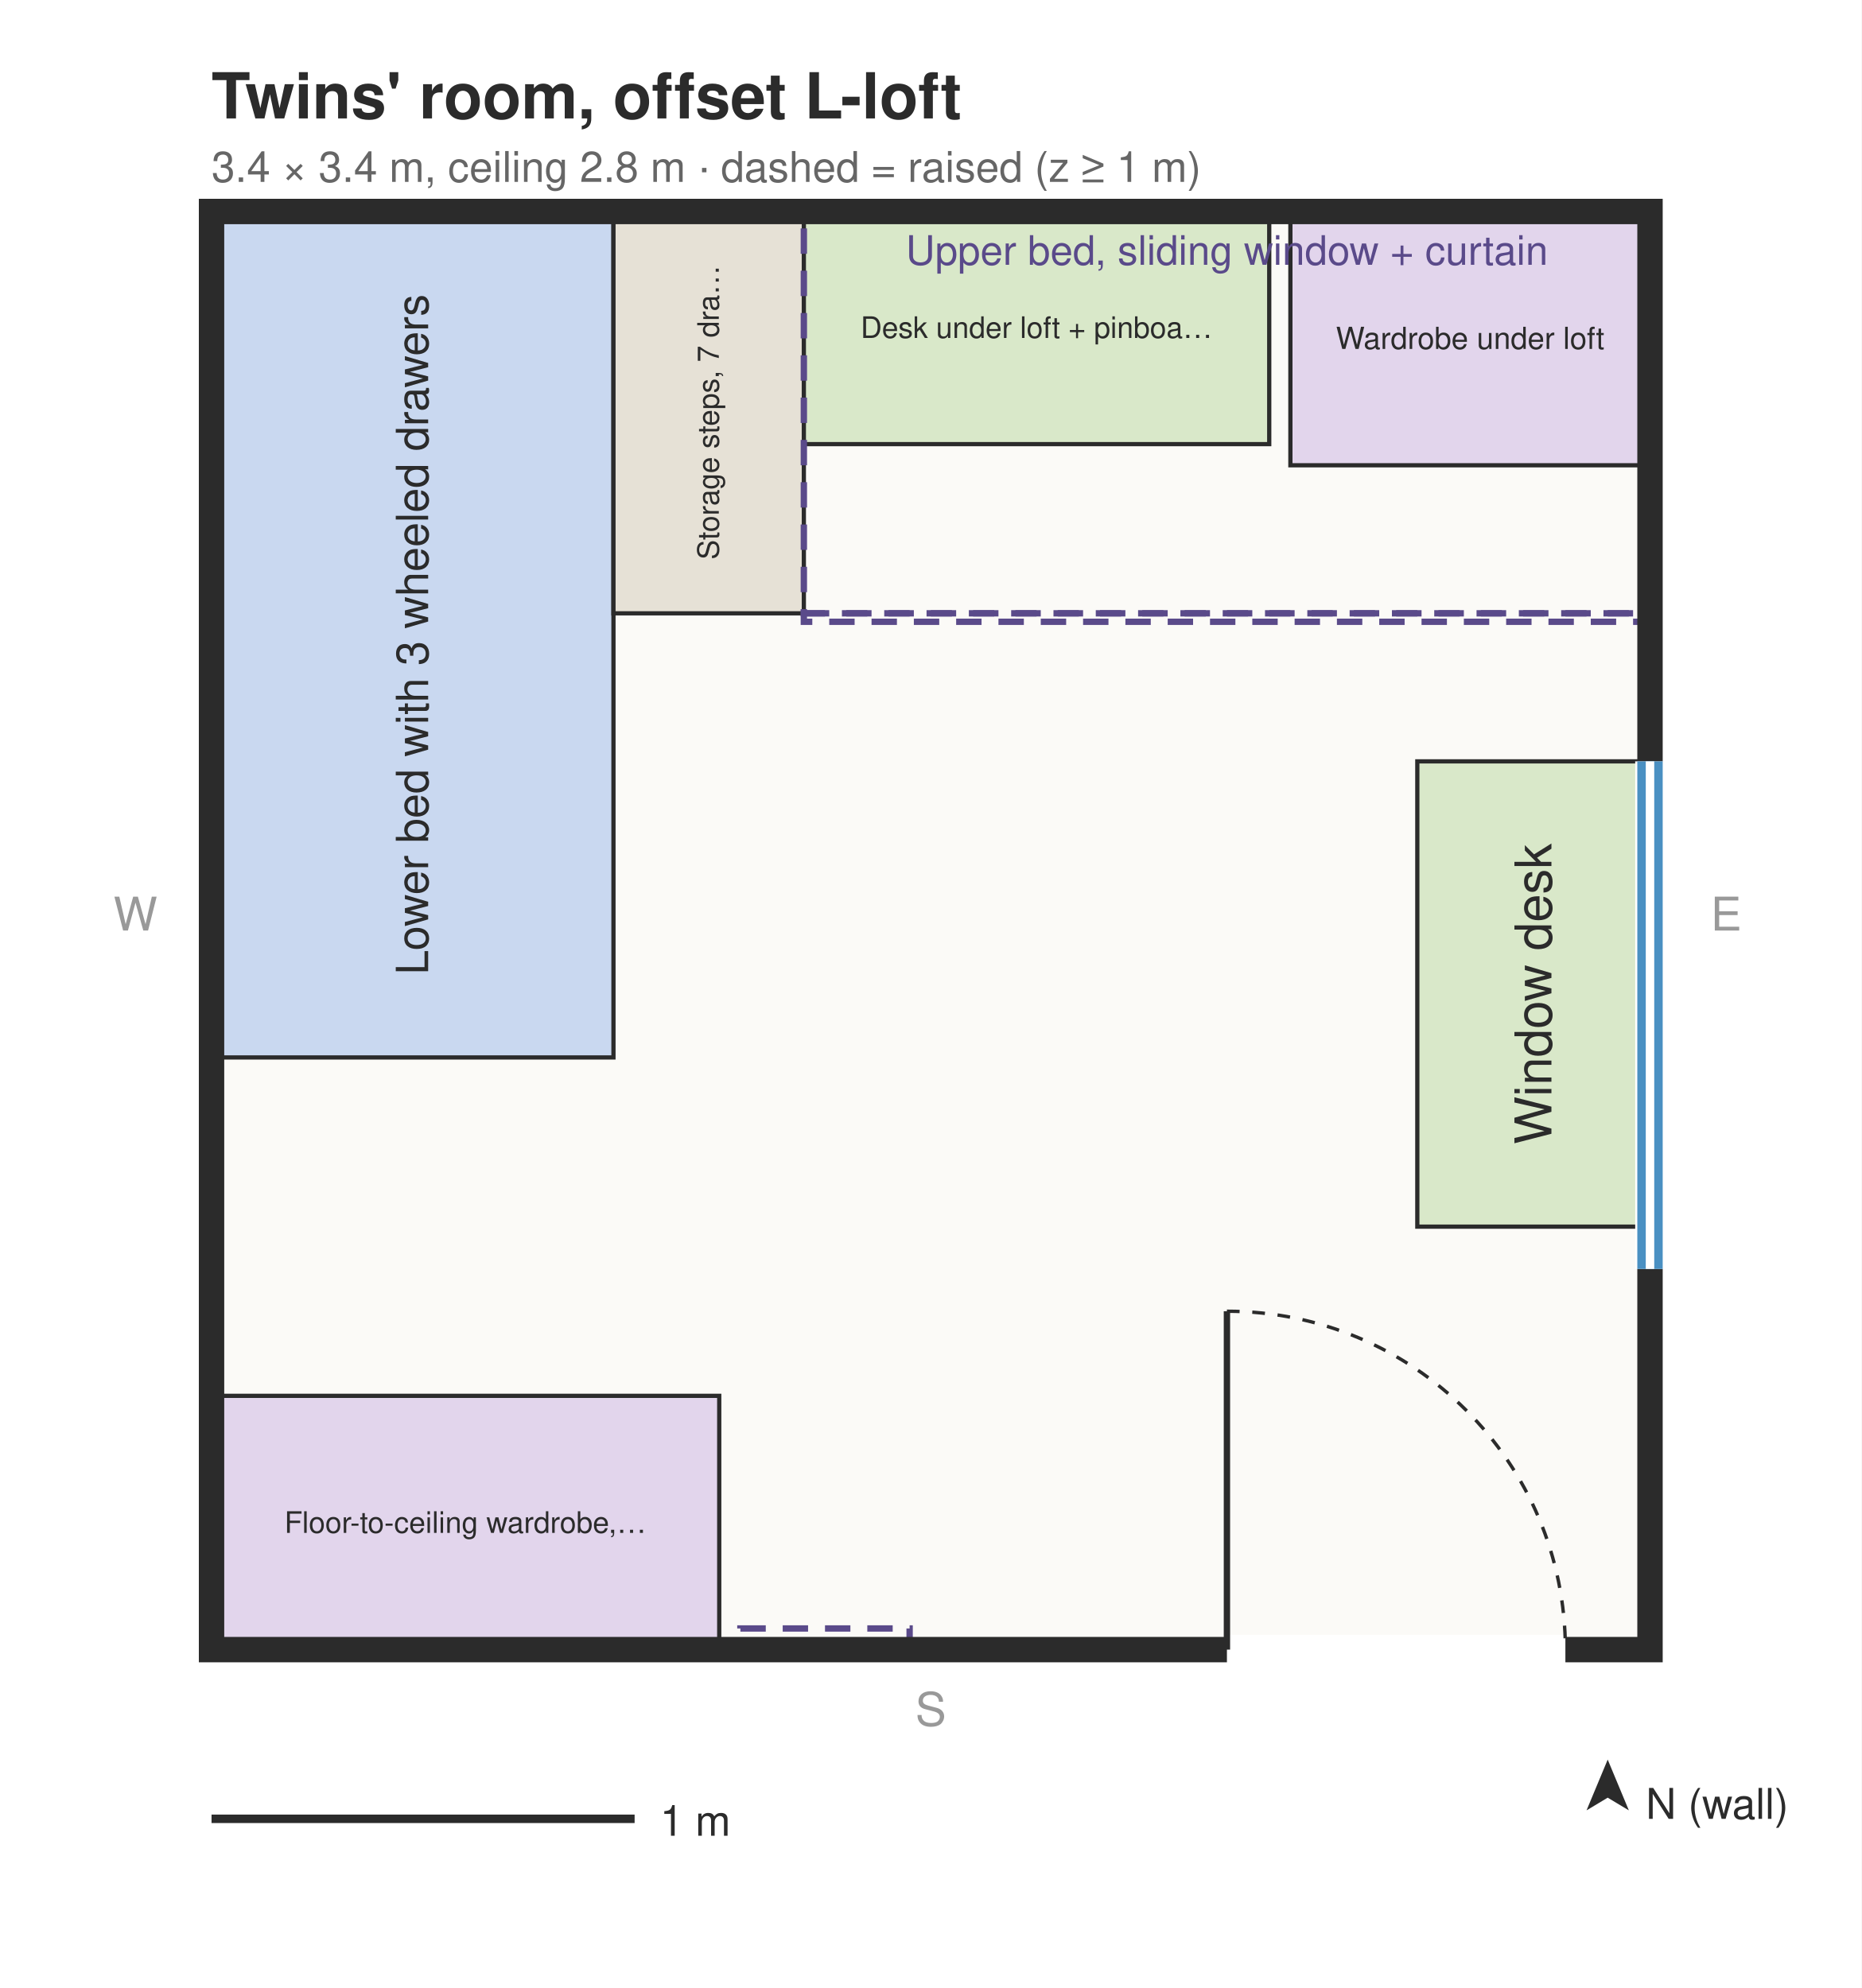
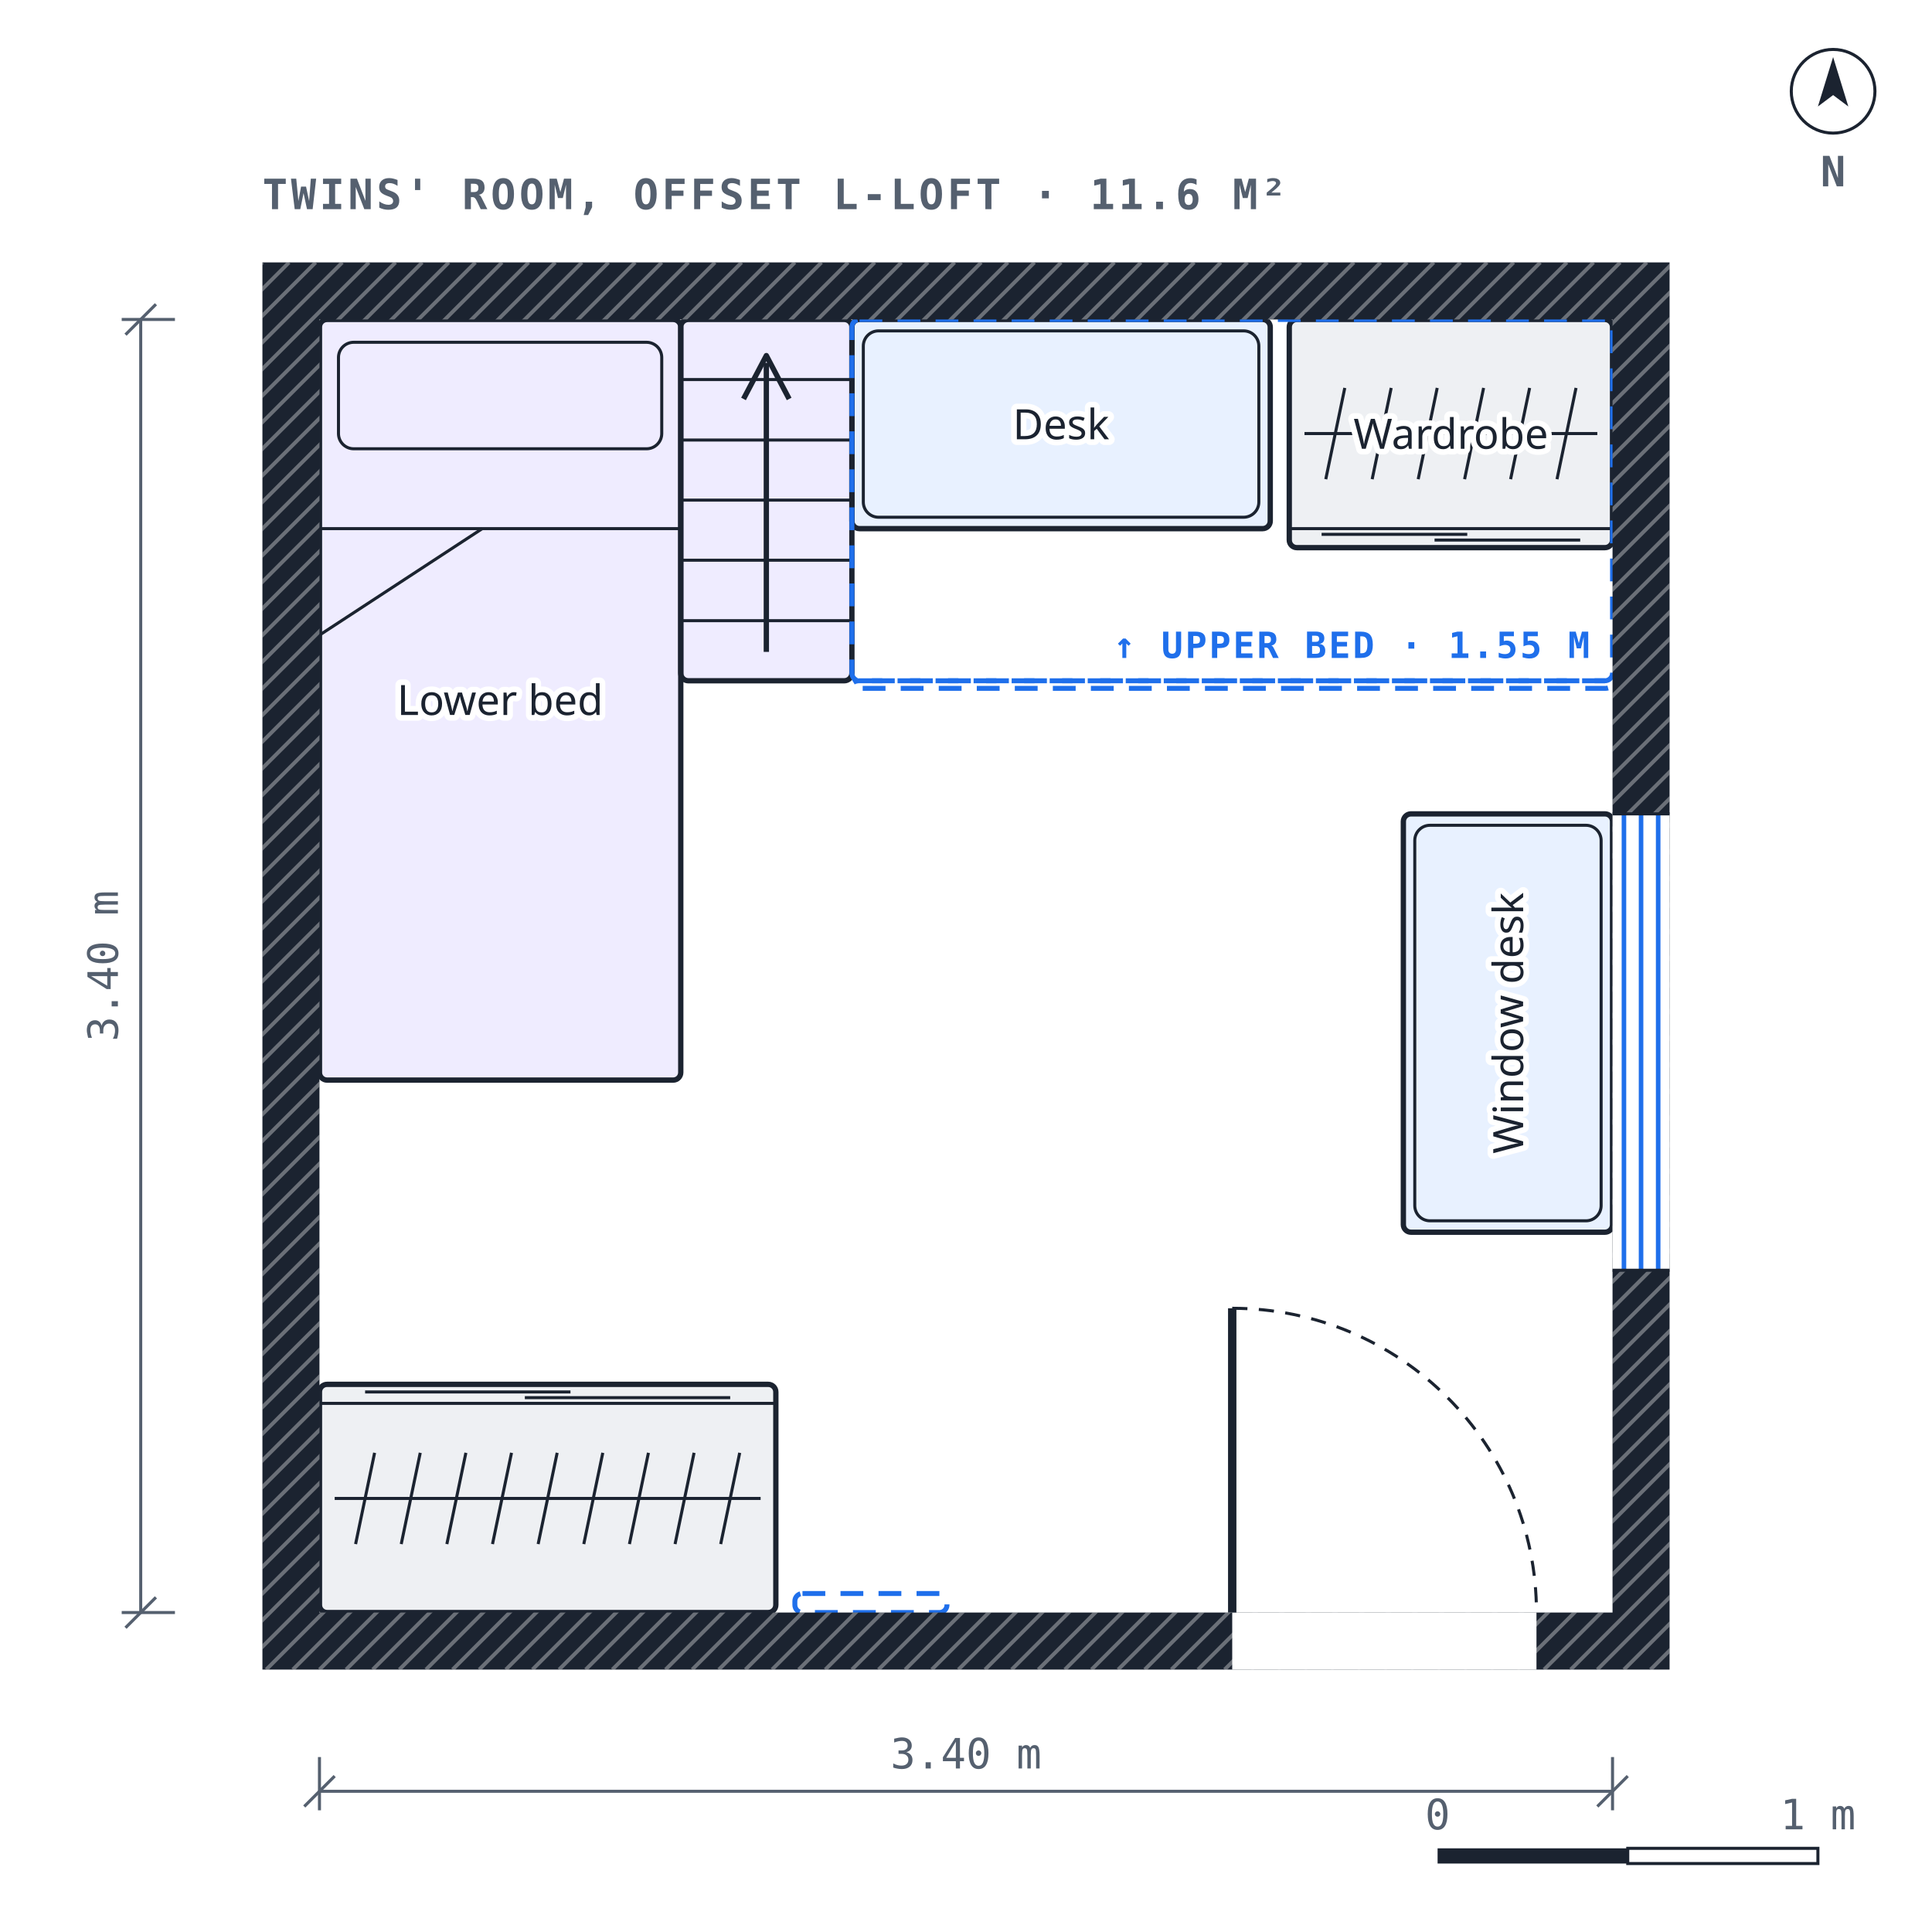
- <svg xmlns="http://www.w3.org/2000/svg" viewBox="0 0 440 470" width="440" height="470" font-family="Helvetica, Arial, sans-serif">
-   <defs>
-     <pattern id="route" width="8" height="8" patternUnits="userSpaceOnUse" patternTransform="rotate(45)">
-       <line x1="0" y1="0" x2="0" y2="8" stroke="#3c8d5a" stroke-width="1.5" opacity="0.5" />
-     </pattern>
-   </defs>
-   <rect width="100%" height="100%" fill="#ffffff" />
-   <text x="50" y="28" font-size="15" font-weight="bold" fill="#2b2b2b">Twins' room, offset L-loft</text>
-   <text x="50" y="43" font-size="10" fill="#666">3.4 × 3.4 m, ceiling 2.8 m · dashed = raised (z ≥ 1 m)</text>
-   <rect x="50.0" y="50.0" width="340.0" height="340.0" fill="#fbfaf7" />
-   <g>
-     <rect x="50.0" y="50.0" width="95.0" height="200.0" fill="#c9d8f0" stroke="#2b2b2b" stroke-width="1" />
-     <text x="101.2" y="150.0" font-size="10.5" text-anchor="middle" transform="rotate(-90 101.2 150.0)" fill="#2b2b2b">Lower bed with 3 wheeled drawers</text>
-   </g>
-   <g>
-     <rect x="145.0" y="50.0" width="45.0" height="95.0" fill="#e6e1d6" stroke="#2b2b2b" stroke-width="1" />
-     <text x="169.9" y="97.5" font-size="7.0" text-anchor="middle" transform="rotate(-90 169.9 97.5)" fill="#2b2b2b">Storage steps, 7 dra…</text>
-   </g>
-   <g>
-     <rect x="190.0" y="50.0" width="110.0" height="55.0" fill="#d9e8c9" stroke="#2b2b2b" stroke-width="1" />
-     <text x="245.0" y="79.9" font-size="7.0" text-anchor="middle" fill="#2b2b2b">Desk under loft + pinboa…</text>
-   </g>
-   <g>
-     <rect x="305.0" y="50.0" width="85.0" height="60.0" fill="#e2d5ec" stroke="#2b2b2b" stroke-width="1" />
-     <text x="347.5" y="82.5" font-size="7.2" text-anchor="middle" fill="#2b2b2b">Wardrobe under loft</text>
-   </g>
-   <g>
-     <rect x="50.0" y="330.0" width="120.0" height="60.0" fill="#e2d5ec" stroke="#2b2b2b" stroke-width="1" />
-     <text x="110.0" y="362.4" font-size="7.0" text-anchor="middle" fill="#2b2b2b">Floor-to-ceiling wardrobe,…</text>
-   </g>
-   <g>
-     <rect x="335.0" y="180.0" width="55.0" height="110.0" fill="#d9e8c9" stroke="#2b2b2b" stroke-width="1" />
-     <text x="366.7" y="235.0" font-size="12.0" text-anchor="middle" transform="rotate(-90 366.7 235.0)" fill="#2b2b2b">Window desk</text>
-   </g>
-   <g>
-     <rect x="190.0" y="50.0" width="110.0" height="2.0" fill="#eeeeee" stroke="#2b2b2b" stroke-width="1" />
-   </g>
-   <g>
-     <rect x="190.0" y="50.0" width="200.0" height="95.0" fill="none" stroke="#5a4a8a" stroke-width="1.5" stroke-dasharray="6 4" />
-     <text x="290.0" y="62.6" font-size="9.6" text-anchor="middle" fill="#5a4a8a">Upper bed, sliding window + curtain</text>
-   </g>
-   <g>
-     <rect x="175.0" y="385.0" width="40.0" height="5.0" fill="none" stroke="#5a4a8a" stroke-width="1.5" stroke-dasharray="6 4" />
-   </g>
-   <g>
-     <rect x="190.0" y="145.0" width="200.0" height="2.0" fill="none" stroke="#5a4a8a" stroke-width="1.5" stroke-dasharray="6 4" />
-   </g>
-   <rect x="50.0" y="50.0" width="340.0" height="340.0" fill="none" stroke="#2b2b2b" stroke-width="6" />
-   <g>
-     <line x1="290.0" y1="390.0" x2="370.0" y2="390.0" stroke="#ffffff" stroke-width="7" />
-     <line x1="290.0" y1="390.0" x2="290.0" y2="310.0" stroke="#2b2b2b" stroke-width="1.5" />
-     <path d="M 290.0 310.0 A 80.0 80.0 0 0 1 370.0 390.0" fill="none" stroke="#2b2b2b" stroke-width="0.8" stroke-dasharray="3 3" />
-   </g>
-   <g>
-     <line x1="390.0" y1="300.0" x2="390.0" y2="180.0" stroke="#ffffff" stroke-width="7" />
-     <line x1="390.0" y1="300.0" x2="390.0" y2="180.0" stroke="#4a90c2" stroke-width="6" />
-     <line x1="390.0" y1="300.0" x2="390.0" y2="180.0" stroke="#ffffff" stroke-width="2" />
-   </g>
-   <text x="220.0" y="408.0" font-size="11" text-anchor="middle" fill="#999">S</text>
-   <text x="32.0" y="220.0" font-size="11" text-anchor="middle" fill="#999">W</text>
-   <text x="408.0" y="220.0" font-size="11" text-anchor="middle" fill="#999">E</text>
-   <line x1="50" y1="430.0" x2="150" y2="430.0" stroke="#2b2b2b" stroke-width="2" />
-   <text x="156" y="434.0" font-size="10" fill="#2b2b2b">1 m</text>
-   <path d="M 380.0 416.0 l 5 12 l -5 -3 l -5 3 z" fill="#2b2b2b" />
-   <text x="389.0" y="430.0" font-size="10" fill="#2b2b2b">N (wall)</text>
+ <svg xmlns="http://www.w3.org/2000/svg" viewBox="0 0 508 508" class="drawing" role="img" aria-label="Floor plan: Twins' room, offset L-loft">
+   <style>
+ .d-bg{fill:#ffffff}.d-floor{fill:#ffffff}
+ .d-wall{fill:#1b2330}.d-hatch{stroke:#ffffff;stroke-width:1;opacity:.35}
+ .d-line{fill:none;stroke:#1b2330;stroke-width:1.4;stroke-linejoin:round}
+ .d-thin{fill:none;stroke:#1b2330;stroke-width:.8}
+ .d-dash{fill:none;stroke:#1f6feb;stroke-width:1.3;stroke-dasharray:6 4}
+ .d-solid{fill:#1b2330}
+ .d-glass{stroke:#1f6feb;stroke-width:1.2}
+ .d-door{stroke:#1b2330;stroke-width:2.2}.d-arc{fill:none;stroke:#1b2330;stroke-width:.8;stroke-dasharray:4 3}
+ .d-lab{font:500 11px system-ui,sans-serif;fill:#1b2330;paint-order:stroke;stroke:#ffffff;stroke-width:3px;stroke-linejoin:round}
+ .d-dim{font:500 11px ui-monospace,monospace;fill:#55606f}.d-dimline{stroke:#55606f;stroke-width:.8;fill:none}
+ .d-note{font:600 11px ui-monospace,monospace;letter-spacing:.08em;fill:#55606f}
+ .d-up{font:600 9.5px ui-monospace,monospace;letter-spacing:.06em;fill:#1f6feb;paint-order:stroke;stroke:#ffffff;stroke-width:3px}
+ .d-fill-sleep{fill:#7c5cff;fill-opacity:.12}.d-fill-live{fill:#e2a33b;fill-opacity:.14}
+ .d-fill-work{fill:#3d8bff;fill-opacity:.12}.d-fill-kitchen{fill:#1fb58a;fill-opacity:.13}
+ .d-fill-bath{fill:#22b3c9;fill-opacity:.13}.d-fill-store{fill:#8492a6;fill-opacity:.14}
+ .d-fill-other{fill:#8492a6;fill-opacity:.08}
+ .d-el:hover .d-line{stroke:#1f6feb}
+ </style>
+   <rect class="d-bg" width="508" height="508" />
+   <rect class="d-floor" x="84.0" y="84.0" width="340.0" height="340.0" />
+   <g class="d-el" data-id="bed_lower">
+     <rect class="d-fill-sleep" x="84.0" y="84.0" width="95.0" height="200.0" rx="2" />
+     <rect class="d-line" x="84.0" y="84.0" width="95.0" height="200.0" rx="2" />
+     <rect class="d-thin" x="89.0" y="90.0" width="85.0" height="28.0" rx="4.0" />
+     <line class="d-thin" x1="179.0" y1="139.0" x2="84.0" y2="139.0" />
+     <polyline class="d-thin" points="126.8,139.0 84.0,167.0 84.0,139.0" />
+     <text class="d-lab" x="131.5" y="188.0" text-anchor="middle">Lower bed</text>
+   </g>
+   <g class="d-el" data-id="steps_a">
+     <rect class="d-fill-sleep" x="179.0" y="84.0" width="45.0" height="95.0" rx="2" />
+     <rect class="d-line" x="179.0" y="84.0" width="45.0" height="95.0" rx="2" />
+     <line class="d-thin" x1="224.0" y1="99.8" x2="179.0" y2="99.8" />
+     <line class="d-thin" x1="224.0" y1="115.7" x2="179.0" y2="115.7" />
+     <line class="d-thin" x1="224.0" y1="131.5" x2="179.0" y2="131.5" />
+     <line class="d-thin" x1="224.0" y1="147.3" x2="179.0" y2="147.3" />
+     <line class="d-thin" x1="224.0" y1="163.2" x2="179.0" y2="163.2" />
+     <line class="d-line" x1="201.5" y1="171.4" x2="201.5" y2="95.4" />
+     <polyline class="d-line" points="207.5,104.9 201.5,93.5 195.5,104.9" />
+   </g>
+   <g class="d-el" data-id="desk_a">
+     <rect class="d-fill-work" x="224.0" y="84.0" width="110.0" height="55.0" rx="2" />
+     <rect class="d-line" x="224.0" y="84.0" width="110.0" height="55.0" rx="2" />
+     <rect class="d-thin" x="227.0" y="87.0" width="104.0" height="49.0" rx="4.0" />
+     <text class="d-lab" x="279.0" y="115.5" text-anchor="middle">Desk</text>
+   </g>
+   <g class="d-el" data-id="wardrobe_a">
+     <rect class="d-fill-store" x="339.0" y="84.0" width="85.0" height="60.0" rx="2" />
+     <rect class="d-line" x="339.0" y="84.0" width="85.0" height="60.0" rx="2" />
+     <line class="d-thin" x1="424.0" y1="139.0" x2="339.0" y2="139.0" />
+     <line class="d-thin" x1="420.0" y1="114.0" x2="343.0" y2="114.0" />
+     <line class="d-thin" x1="414.4" y1="102.0" x2="409.4" y2="126.0" />
+     <line class="d-thin" x1="402.2" y1="102.0" x2="397.2" y2="126.0" />
+     <line class="d-thin" x1="390.1" y1="102.0" x2="385.1" y2="126.0" />
+     <line class="d-thin" x1="377.9" y1="102.0" x2="372.9" y2="126.0" />
+     <line class="d-thin" x1="365.8" y1="102.0" x2="360.8" y2="126.0" />
+     <line class="d-thin" x1="353.6" y1="102.0" x2="348.6" y2="126.0" />
+     <line class="d-thin" x1="415.5" y1="142.0" x2="377.2" y2="142.0" />
+     <line class="d-thin" x1="385.8" y1="140.5" x2="347.5" y2="140.5" />
+     <text class="d-lab" x="381.5" y="118.0" text-anchor="middle">Wardrobe</text>
+   </g>
+   <g class="d-el" data-id="wardrobe_b">
+     <rect class="d-fill-store" x="84.0" y="364.0" width="120.0" height="60.0" rx="2" />
+     <rect class="d-line" x="84.0" y="364.0" width="120.0" height="60.0" rx="2" />
+     <line class="d-thin" x1="84.0" y1="369.0" x2="204.0" y2="369.0" />
+     <line class="d-thin" x1="88.0" y1="394.0" x2="200.0" y2="394.0" />
+     <line class="d-thin" x1="93.5" y1="406.0" x2="98.5" y2="382.0" />
+     <line class="d-thin" x1="105.5" y1="406.0" x2="110.5" y2="382.0" />
+     <line class="d-thin" x1="117.5" y1="406.0" x2="122.5" y2="382.0" />
+     <line class="d-thin" x1="129.5" y1="406.0" x2="134.5" y2="382.0" />
+     <line class="d-thin" x1="141.5" y1="406.0" x2="146.5" y2="382.0" />
+     <line class="d-thin" x1="153.5" y1="406.0" x2="158.5" y2="382.0" />
+     <line class="d-thin" x1="165.5" y1="406.0" x2="170.5" y2="382.0" />
+     <line class="d-thin" x1="177.5" y1="406.0" x2="182.5" y2="382.0" />
+     <line class="d-thin" x1="189.5" y1="406.0" x2="194.5" y2="382.0" />
+     <line class="d-thin" x1="96.0" y1="366.0" x2="150.0" y2="366.0" />
+     <line class="d-thin" x1="138.0" y1="367.5" x2="192.0" y2="367.5" />
+   </g>
+   <g class="d-el" data-id="desk_b">
+     <rect class="d-fill-work" x="369.0" y="214.0" width="55.0" height="110.0" rx="2" />
+     <rect class="d-line" x="369.0" y="214.0" width="55.0" height="110.0" rx="2" />
+     <rect class="d-thin" x="372.0" y="217.0" width="49.0" height="104.0" rx="4.0" />
+     <text class="d-lab" x="396.5" y="273.0" text-anchor="middle" transform="rotate(-90 396.5 269.0)">Window desk</text>
+   </g>
+   <g class="d-el" data-id="board_a" />
+   <g class="d-el" data-id="bed_upper">
+     <rect class="d-dash" x="224.0" y="84.0" width="200.0" height="95.0" rx="2" />
+     <text class="d-up" x="418.0" y="173.0" text-anchor="end">↑ UPPER BED · 1.55 M</text>
+   </g>
+   <g class="d-el" data-id="hooks_b">
+     <rect class="d-dash" x="209.0" y="419.0" width="40.0" height="5.0" rx="2" />
+   </g>
+   <g class="d-el" data-id="curtain_a">
+     <rect class="d-dash" x="224.0" y="179.0" width="200.0" height="2.0" rx="2" />
+   </g>
+   <path class="d-wall" fill-rule="evenodd" d="M69.0,69.0H439.0V439.0H69.0Z M84.0,84.0V424.0H424.0V84.0Z" />
+   <clipPath id="wallclip">
+     <path fill-rule="evenodd" d="M69.0,69.0H439.0V439.0H69.0Z M84.0,84.0V424.0H424.0V84.0Z" />
+   </clipPath>
+   <g clip-path="url(#wallclip)">
+     <line class="d-hatch" x1="69.0" y1="69.0" x2="-301.0" y2="439.0" />
+     <line class="d-hatch" x1="76.0" y1="69.0" x2="-294.0" y2="439.0" />
+     <line class="d-hatch" x1="83.0" y1="69.0" x2="-287.0" y2="439.0" />
+     <line class="d-hatch" x1="90.0" y1="69.0" x2="-280.0" y2="439.0" />
+     <line class="d-hatch" x1="97.0" y1="69.0" x2="-273.0" y2="439.0" />
+     <line class="d-hatch" x1="104.0" y1="69.0" x2="-266.0" y2="439.0" />
+     <line class="d-hatch" x1="111.0" y1="69.0" x2="-259.0" y2="439.0" />
+     <line class="d-hatch" x1="118.0" y1="69.0" x2="-252.0" y2="439.0" />
+     <line class="d-hatch" x1="125.0" y1="69.0" x2="-245.0" y2="439.0" />
+     <line class="d-hatch" x1="132.0" y1="69.0" x2="-238.0" y2="439.0" />
+     <line class="d-hatch" x1="139.0" y1="69.0" x2="-231.0" y2="439.0" />
+     <line class="d-hatch" x1="146.0" y1="69.0" x2="-224.0" y2="439.0" />
+     <line class="d-hatch" x1="153.0" y1="69.0" x2="-217.0" y2="439.0" />
+     <line class="d-hatch" x1="160.0" y1="69.0" x2="-210.0" y2="439.0" />
+     <line class="d-hatch" x1="167.0" y1="69.0" x2="-203.0" y2="439.0" />
+     <line class="d-hatch" x1="174.0" y1="69.0" x2="-196.0" y2="439.0" />
+     <line class="d-hatch" x1="181.0" y1="69.0" x2="-189.0" y2="439.0" />
+     <line class="d-hatch" x1="188.0" y1="69.0" x2="-182.0" y2="439.0" />
+     <line class="d-hatch" x1="195.0" y1="69.0" x2="-175.0" y2="439.0" />
+     <line class="d-hatch" x1="202.0" y1="69.0" x2="-168.0" y2="439.0" />
+     <line class="d-hatch" x1="209.0" y1="69.0" x2="-161.0" y2="439.0" />
+     <line class="d-hatch" x1="216.0" y1="69.0" x2="-154.0" y2="439.0" />
+     <line class="d-hatch" x1="223.0" y1="69.0" x2="-147.0" y2="439.0" />
+     <line class="d-hatch" x1="230.0" y1="69.0" x2="-140.0" y2="439.0" />
+     <line class="d-hatch" x1="237.0" y1="69.0" x2="-133.0" y2="439.0" />
+     <line class="d-hatch" x1="244.0" y1="69.0" x2="-126.0" y2="439.0" />
+     <line class="d-hatch" x1="251.0" y1="69.0" x2="-119.0" y2="439.0" />
+     <line class="d-hatch" x1="258.0" y1="69.0" x2="-112.0" y2="439.0" />
+     <line class="d-hatch" x1="265.0" y1="69.0" x2="-105.0" y2="439.0" />
+     <line class="d-hatch" x1="272.0" y1="69.0" x2="-98.0" y2="439.0" />
+     <line class="d-hatch" x1="279.0" y1="69.0" x2="-91.0" y2="439.0" />
+     <line class="d-hatch" x1="286.0" y1="69.0" x2="-84.0" y2="439.0" />
+     <line class="d-hatch" x1="293.0" y1="69.0" x2="-77.0" y2="439.0" />
+     <line class="d-hatch" x1="300.0" y1="69.0" x2="-70.0" y2="439.0" />
+     <line class="d-hatch" x1="307.0" y1="69.0" x2="-63.0" y2="439.0" />
+     <line class="d-hatch" x1="314.0" y1="69.0" x2="-56.0" y2="439.0" />
+     <line class="d-hatch" x1="321.0" y1="69.0" x2="-49.0" y2="439.0" />
+     <line class="d-hatch" x1="328.0" y1="69.0" x2="-42.0" y2="439.0" />
+     <line class="d-hatch" x1="335.0" y1="69.0" x2="-35.0" y2="439.0" />
+     <line class="d-hatch" x1="342.0" y1="69.0" x2="-28.0" y2="439.0" />
+     <line class="d-hatch" x1="349.0" y1="69.0" x2="-21.0" y2="439.0" />
+     <line class="d-hatch" x1="356.0" y1="69.0" x2="-14.0" y2="439.0" />
+     <line class="d-hatch" x1="363.0" y1="69.0" x2="-7.0" y2="439.0" />
+     <line class="d-hatch" x1="370.0" y1="69.0" x2="0.0" y2="439.0" />
+     <line class="d-hatch" x1="377.0" y1="69.0" x2="7.0" y2="439.0" />
+     <line class="d-hatch" x1="384.0" y1="69.0" x2="14.0" y2="439.0" />
+     <line class="d-hatch" x1="391.0" y1="69.0" x2="21.0" y2="439.0" />
+     <line class="d-hatch" x1="398.0" y1="69.0" x2="28.0" y2="439.0" />
+     <line class="d-hatch" x1="405.0" y1="69.0" x2="35.0" y2="439.0" />
+     <line class="d-hatch" x1="412.0" y1="69.0" x2="42.0" y2="439.0" />
+     <line class="d-hatch" x1="419.0" y1="69.0" x2="49.0" y2="439.0" />
+     <line class="d-hatch" x1="426.0" y1="69.0" x2="56.0" y2="439.0" />
+     <line class="d-hatch" x1="433.0" y1="69.0" x2="63.0" y2="439.0" />
+     <line class="d-hatch" x1="440.0" y1="69.0" x2="70.0" y2="439.0" />
+     <line class="d-hatch" x1="447.0" y1="69.0" x2="77.0" y2="439.0" />
+     <line class="d-hatch" x1="454.0" y1="69.0" x2="84.0" y2="439.0" />
+     <line class="d-hatch" x1="461.0" y1="69.0" x2="91.0" y2="439.0" />
+     <line class="d-hatch" x1="468.0" y1="69.0" x2="98.0" y2="439.0" />
+     <line class="d-hatch" x1="475.0" y1="69.0" x2="105.0" y2="439.0" />
+     <line class="d-hatch" x1="482.0" y1="69.0" x2="112.0" y2="439.0" />
+     <line class="d-hatch" x1="489.0" y1="69.0" x2="119.0" y2="439.0" />
+     <line class="d-hatch" x1="496.0" y1="69.0" x2="126.0" y2="439.0" />
+     <line class="d-hatch" x1="503.0" y1="69.0" x2="133.0" y2="439.0" />
+     <line class="d-hatch" x1="510.0" y1="69.0" x2="140.0" y2="439.0" />
+     <line class="d-hatch" x1="517.0" y1="69.0" x2="147.0" y2="439.0" />
+     <line class="d-hatch" x1="524.0" y1="69.0" x2="154.0" y2="439.0" />
+     <line class="d-hatch" x1="531.0" y1="69.0" x2="161.0" y2="439.0" />
+     <line class="d-hatch" x1="538.0" y1="69.0" x2="168.0" y2="439.0" />
+     <line class="d-hatch" x1="545.0" y1="69.0" x2="175.0" y2="439.0" />
+     <line class="d-hatch" x1="552.0" y1="69.0" x2="182.0" y2="439.0" />
+     <line class="d-hatch" x1="559.0" y1="69.0" x2="189.0" y2="439.0" />
+     <line class="d-hatch" x1="566.0" y1="69.0" x2="196.0" y2="439.0" />
+     <line class="d-hatch" x1="573.0" y1="69.0" x2="203.0" y2="439.0" />
+     <line class="d-hatch" x1="580.0" y1="69.0" x2="210.0" y2="439.0" />
+     <line class="d-hatch" x1="587.0" y1="69.0" x2="217.0" y2="439.0" />
+     <line class="d-hatch" x1="594.0" y1="69.0" x2="224.0" y2="439.0" />
+     <line class="d-hatch" x1="601.0" y1="69.0" x2="231.0" y2="439.0" />
+     <line class="d-hatch" x1="608.0" y1="69.0" x2="238.0" y2="439.0" />
+     <line class="d-hatch" x1="615.0" y1="69.0" x2="245.0" y2="439.0" />
+     <line class="d-hatch" x1="622.0" y1="69.0" x2="252.0" y2="439.0" />
+     <line class="d-hatch" x1="629.0" y1="69.0" x2="259.0" y2="439.0" />
+     <line class="d-hatch" x1="636.0" y1="69.0" x2="266.0" y2="439.0" />
+     <line class="d-hatch" x1="643.0" y1="69.0" x2="273.0" y2="439.0" />
+     <line class="d-hatch" x1="650.0" y1="69.0" x2="280.0" y2="439.0" />
+     <line class="d-hatch" x1="657.0" y1="69.0" x2="287.0" y2="439.0" />
+     <line class="d-hatch" x1="664.0" y1="69.0" x2="294.0" y2="439.0" />
+     <line class="d-hatch" x1="671.0" y1="69.0" x2="301.0" y2="439.0" />
+     <line class="d-hatch" x1="678.0" y1="69.0" x2="308.0" y2="439.0" />
+     <line class="d-hatch" x1="685.0" y1="69.0" x2="315.0" y2="439.0" />
+     <line class="d-hatch" x1="692.0" y1="69.0" x2="322.0" y2="439.0" />
+     <line class="d-hatch" x1="699.0" y1="69.0" x2="329.0" y2="439.0" />
+     <line class="d-hatch" x1="706.0" y1="69.0" x2="336.0" y2="439.0" />
+     <line class="d-hatch" x1="713.0" y1="69.0" x2="343.0" y2="439.0" />
+     <line class="d-hatch" x1="720.0" y1="69.0" x2="350.0" y2="439.0" />
+     <line class="d-hatch" x1="727.0" y1="69.0" x2="357.0" y2="439.0" />
+     <line class="d-hatch" x1="734.0" y1="69.0" x2="364.0" y2="439.0" />
+     <line class="d-hatch" x1="741.0" y1="69.0" x2="371.0" y2="439.0" />
+     <line class="d-hatch" x1="748.0" y1="69.0" x2="378.0" y2="439.0" />
+     <line class="d-hatch" x1="755.0" y1="69.0" x2="385.0" y2="439.0" />
+     <line class="d-hatch" x1="762.0" y1="69.0" x2="392.0" y2="439.0" />
+     <line class="d-hatch" x1="769.0" y1="69.0" x2="399.0" y2="439.0" />
+     <line class="d-hatch" x1="776.0" y1="69.0" x2="406.0" y2="439.0" />
+     <line class="d-hatch" x1="783.0" y1="69.0" x2="413.0" y2="439.0" />
+     <line class="d-hatch" x1="790.0" y1="69.0" x2="420.0" y2="439.0" />
+     <line class="d-hatch" x1="797.0" y1="69.0" x2="427.0" y2="439.0" />
+     <line class="d-hatch" x1="804.0" y1="69.0" x2="434.0" y2="439.0" />
+   </g>
+   <rect class="d-floor" x="324.0" y="424.0" width="80.0" height="15.0" />
+   <line class="d-door" x1="324.0" y1="424.0" x2="324.0" y2="344.0" />
+   <path class="d-arc" d="M324.0,344.0 A80.0,80.0 0 0,1 404.0,424.0" />
+   <rect class="d-floor" x="424.0" y="214.0" width="15.0" height="120.0" />
+   <line class="d-glass" x1="427.0" y1="214.0" x2="427.0" y2="334.0" />
+   <line class="d-glass" x1="431.5" y1="214.0" x2="431.5" y2="334.0" />
+   <line class="d-glass" x1="436.0" y1="214.0" x2="436.0" y2="334.0" />
+   <line class="d-thin" x1="424.0" y1="214.0" x2="439.0" y2="214.0" />
+   <line class="d-thin" x1="424.0" y1="334.0" x2="439.0" y2="334.0" />
+   <line class="d-dimline" x1="84.0" y1="471.0" x2="424.0" y2="471.0" />
+   <line class="d-dimline" x1="80.0" y1="475.0" x2="88.0" y2="467.0" />
+   <line class="d-dimline" x1="84.0" y1="462.0" x2="84.0" y2="476.0" />
+   <line class="d-dimline" x1="420.0" y1="475.0" x2="428.0" y2="467.0" />
+   <line class="d-dimline" x1="424.0" y1="462.0" x2="424.0" y2="476.0" />
+   <text class="d-dim" x="254.0" y="465.0" text-anchor="middle">3.40 m</text>
+   <line class="d-dimline" x1="37.0" y1="84.0" x2="37.0" y2="424.0" />
+   <line class="d-dimline" x1="33.0" y1="88.0" x2="41.0" y2="80.0" />
+   <line class="d-dimline" x1="32.0" y1="84.0" x2="46.0" y2="84.0" />
+   <line class="d-dimline" x1="33.0" y1="428.0" x2="41.0" y2="420.0" />
+   <line class="d-dimline" x1="32.0" y1="424.0" x2="46.0" y2="424.0" />
+   <text class="d-dim" x="31.0" y="254.0" text-anchor="middle" transform="rotate(-90 31.0 254.0)">3.40 m</text>
+   <g class="d-north">
+     <circle class="d-thin" cx="482.0" cy="24.0" r="11" />
+     <polygon class="d-solid" points="482.0,15.0 486.0,28.0 482.0,25.0 478.0,28.0" />
+     <text class="d-note" x="482.0" y="49.0" text-anchor="middle">N</text>
+   </g>
+   <g class="d-scale">
+     <rect class="d-solid" x="378.0" y="486.0" width="50.0" height="4" />
+     <rect class="d-thin" x="428.0" y="486.0" width="50.0" height="4" />
+     <text class="d-dim" x="378.0" y="481.0" text-anchor="middle">0</text>
+     <text class="d-dim" x="478.0" y="481.0" text-anchor="middle">1 m</text>
+   </g>
+   <text class="d-note" x="69.0" y="55.0">TWINS' ROOM, OFFSET L-LOFT · 11.6 M²</text>
</svg>
